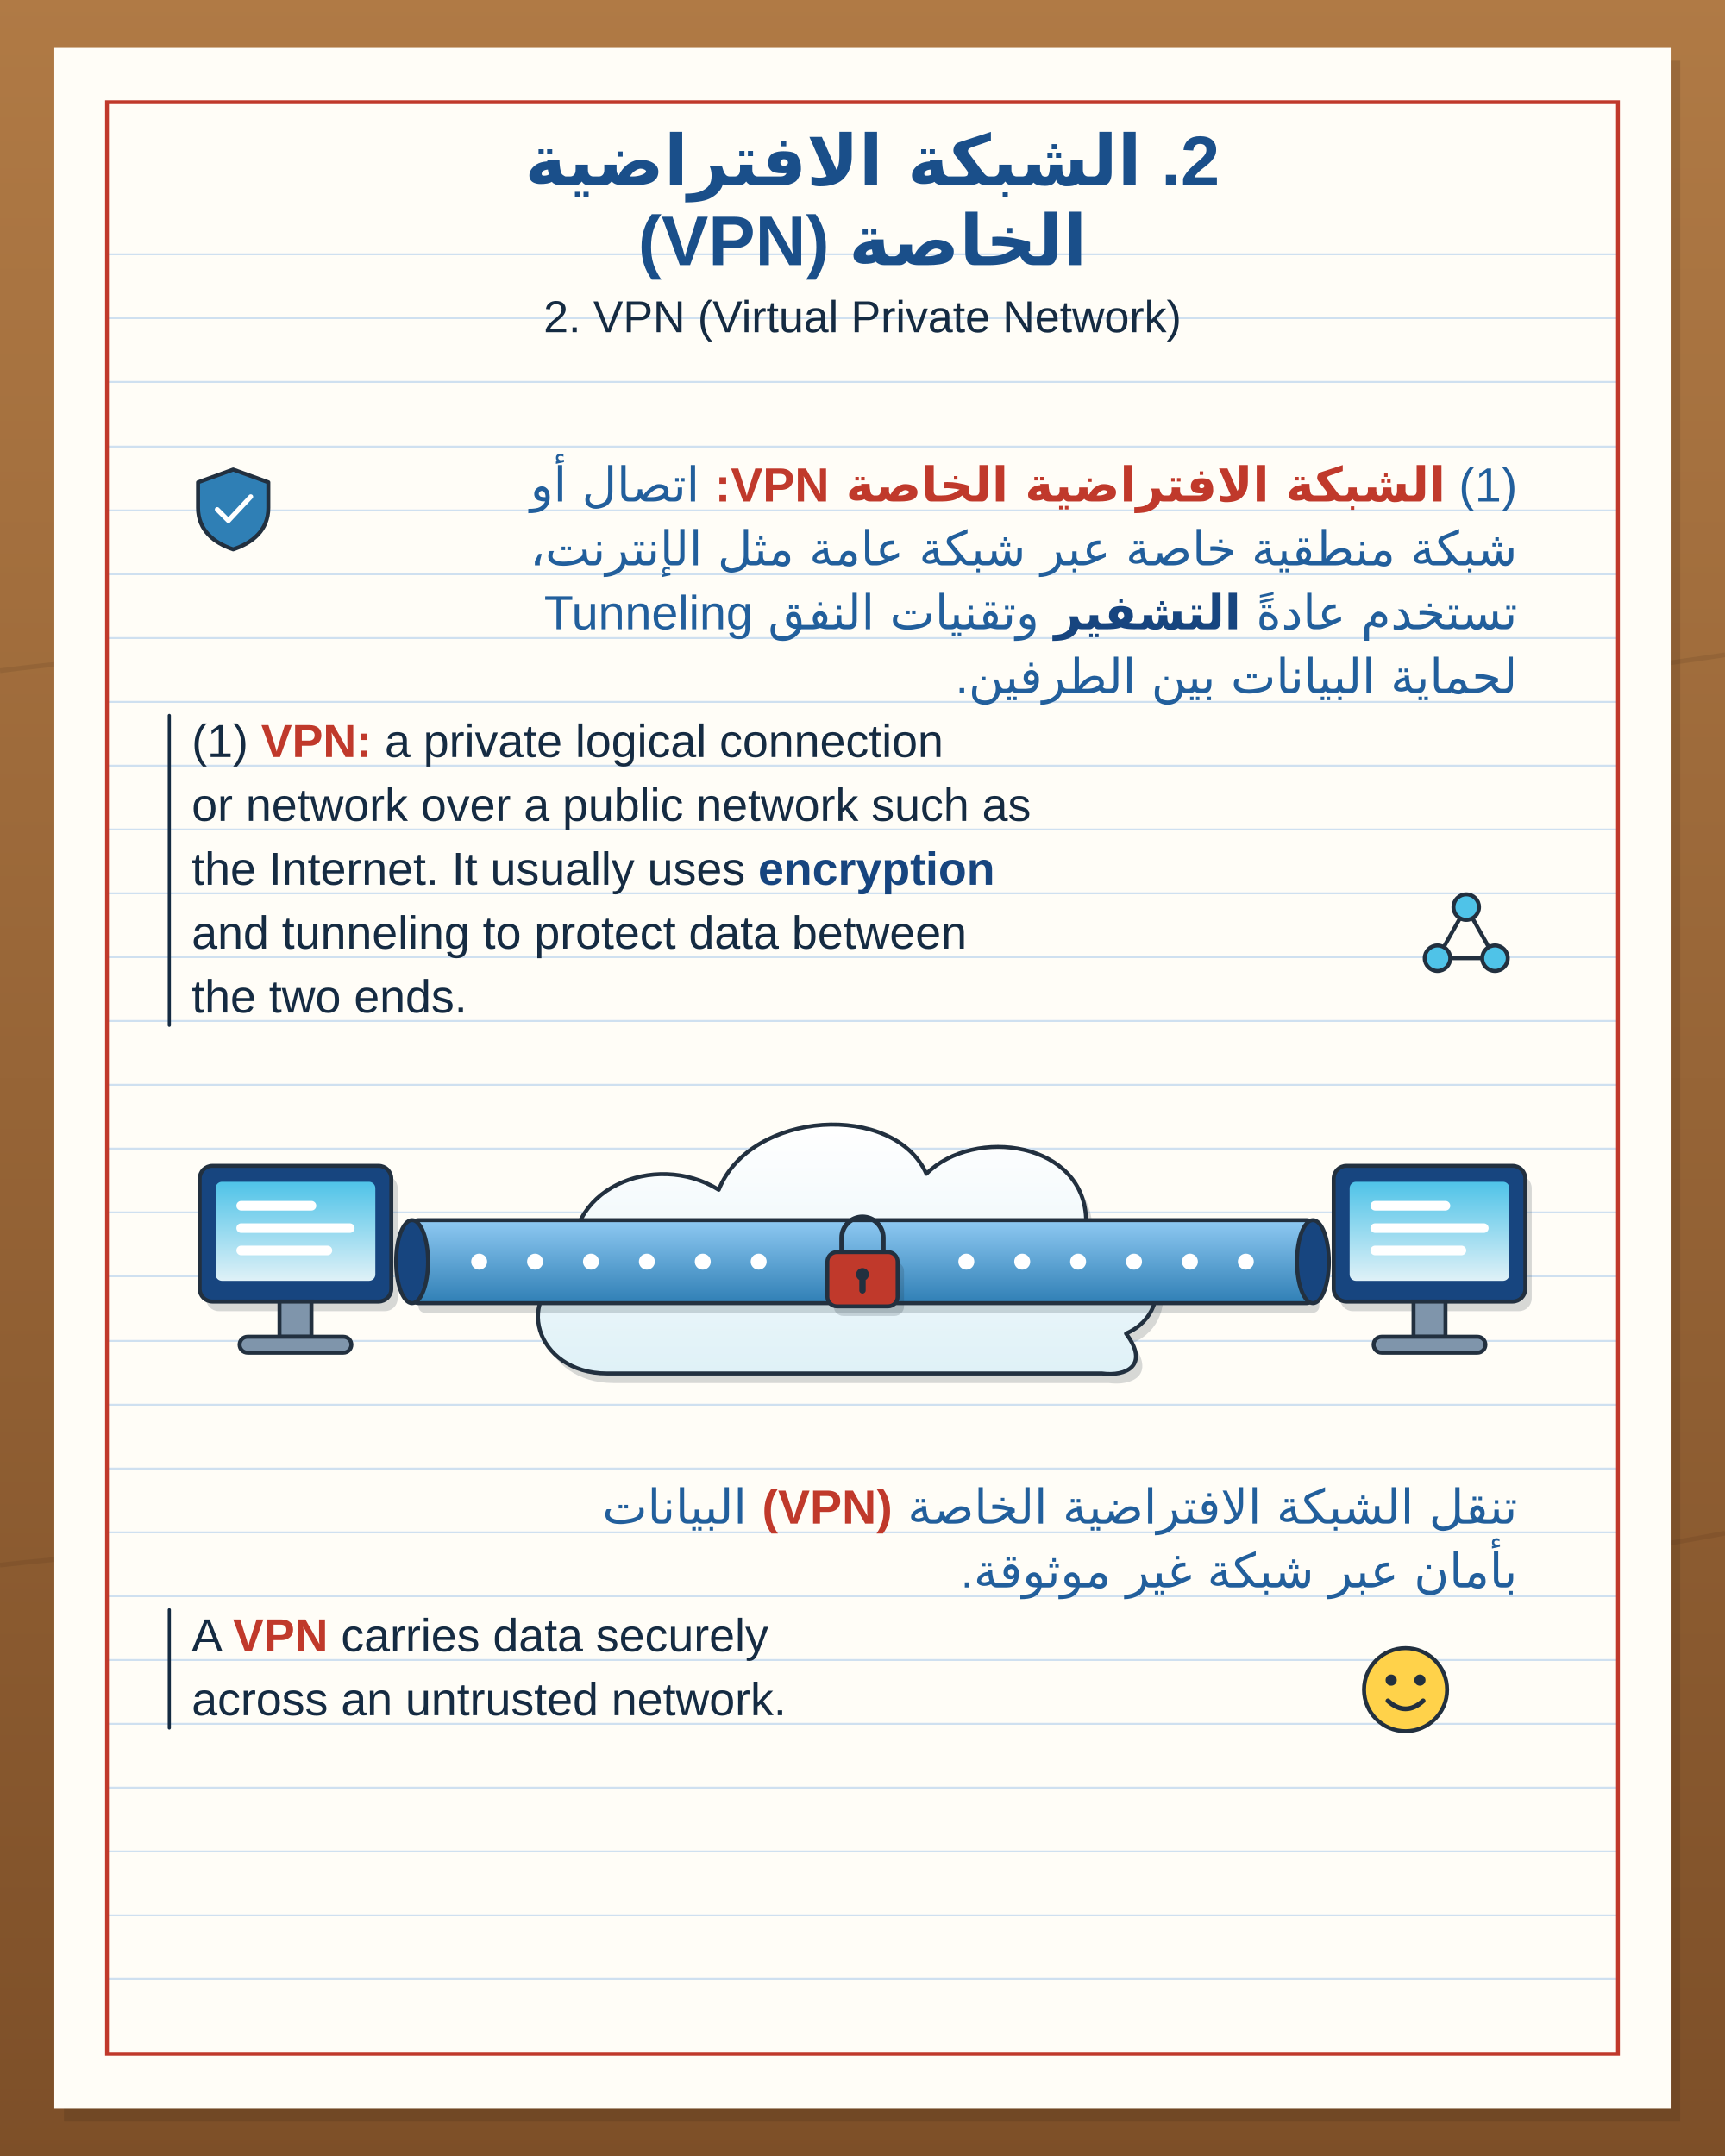
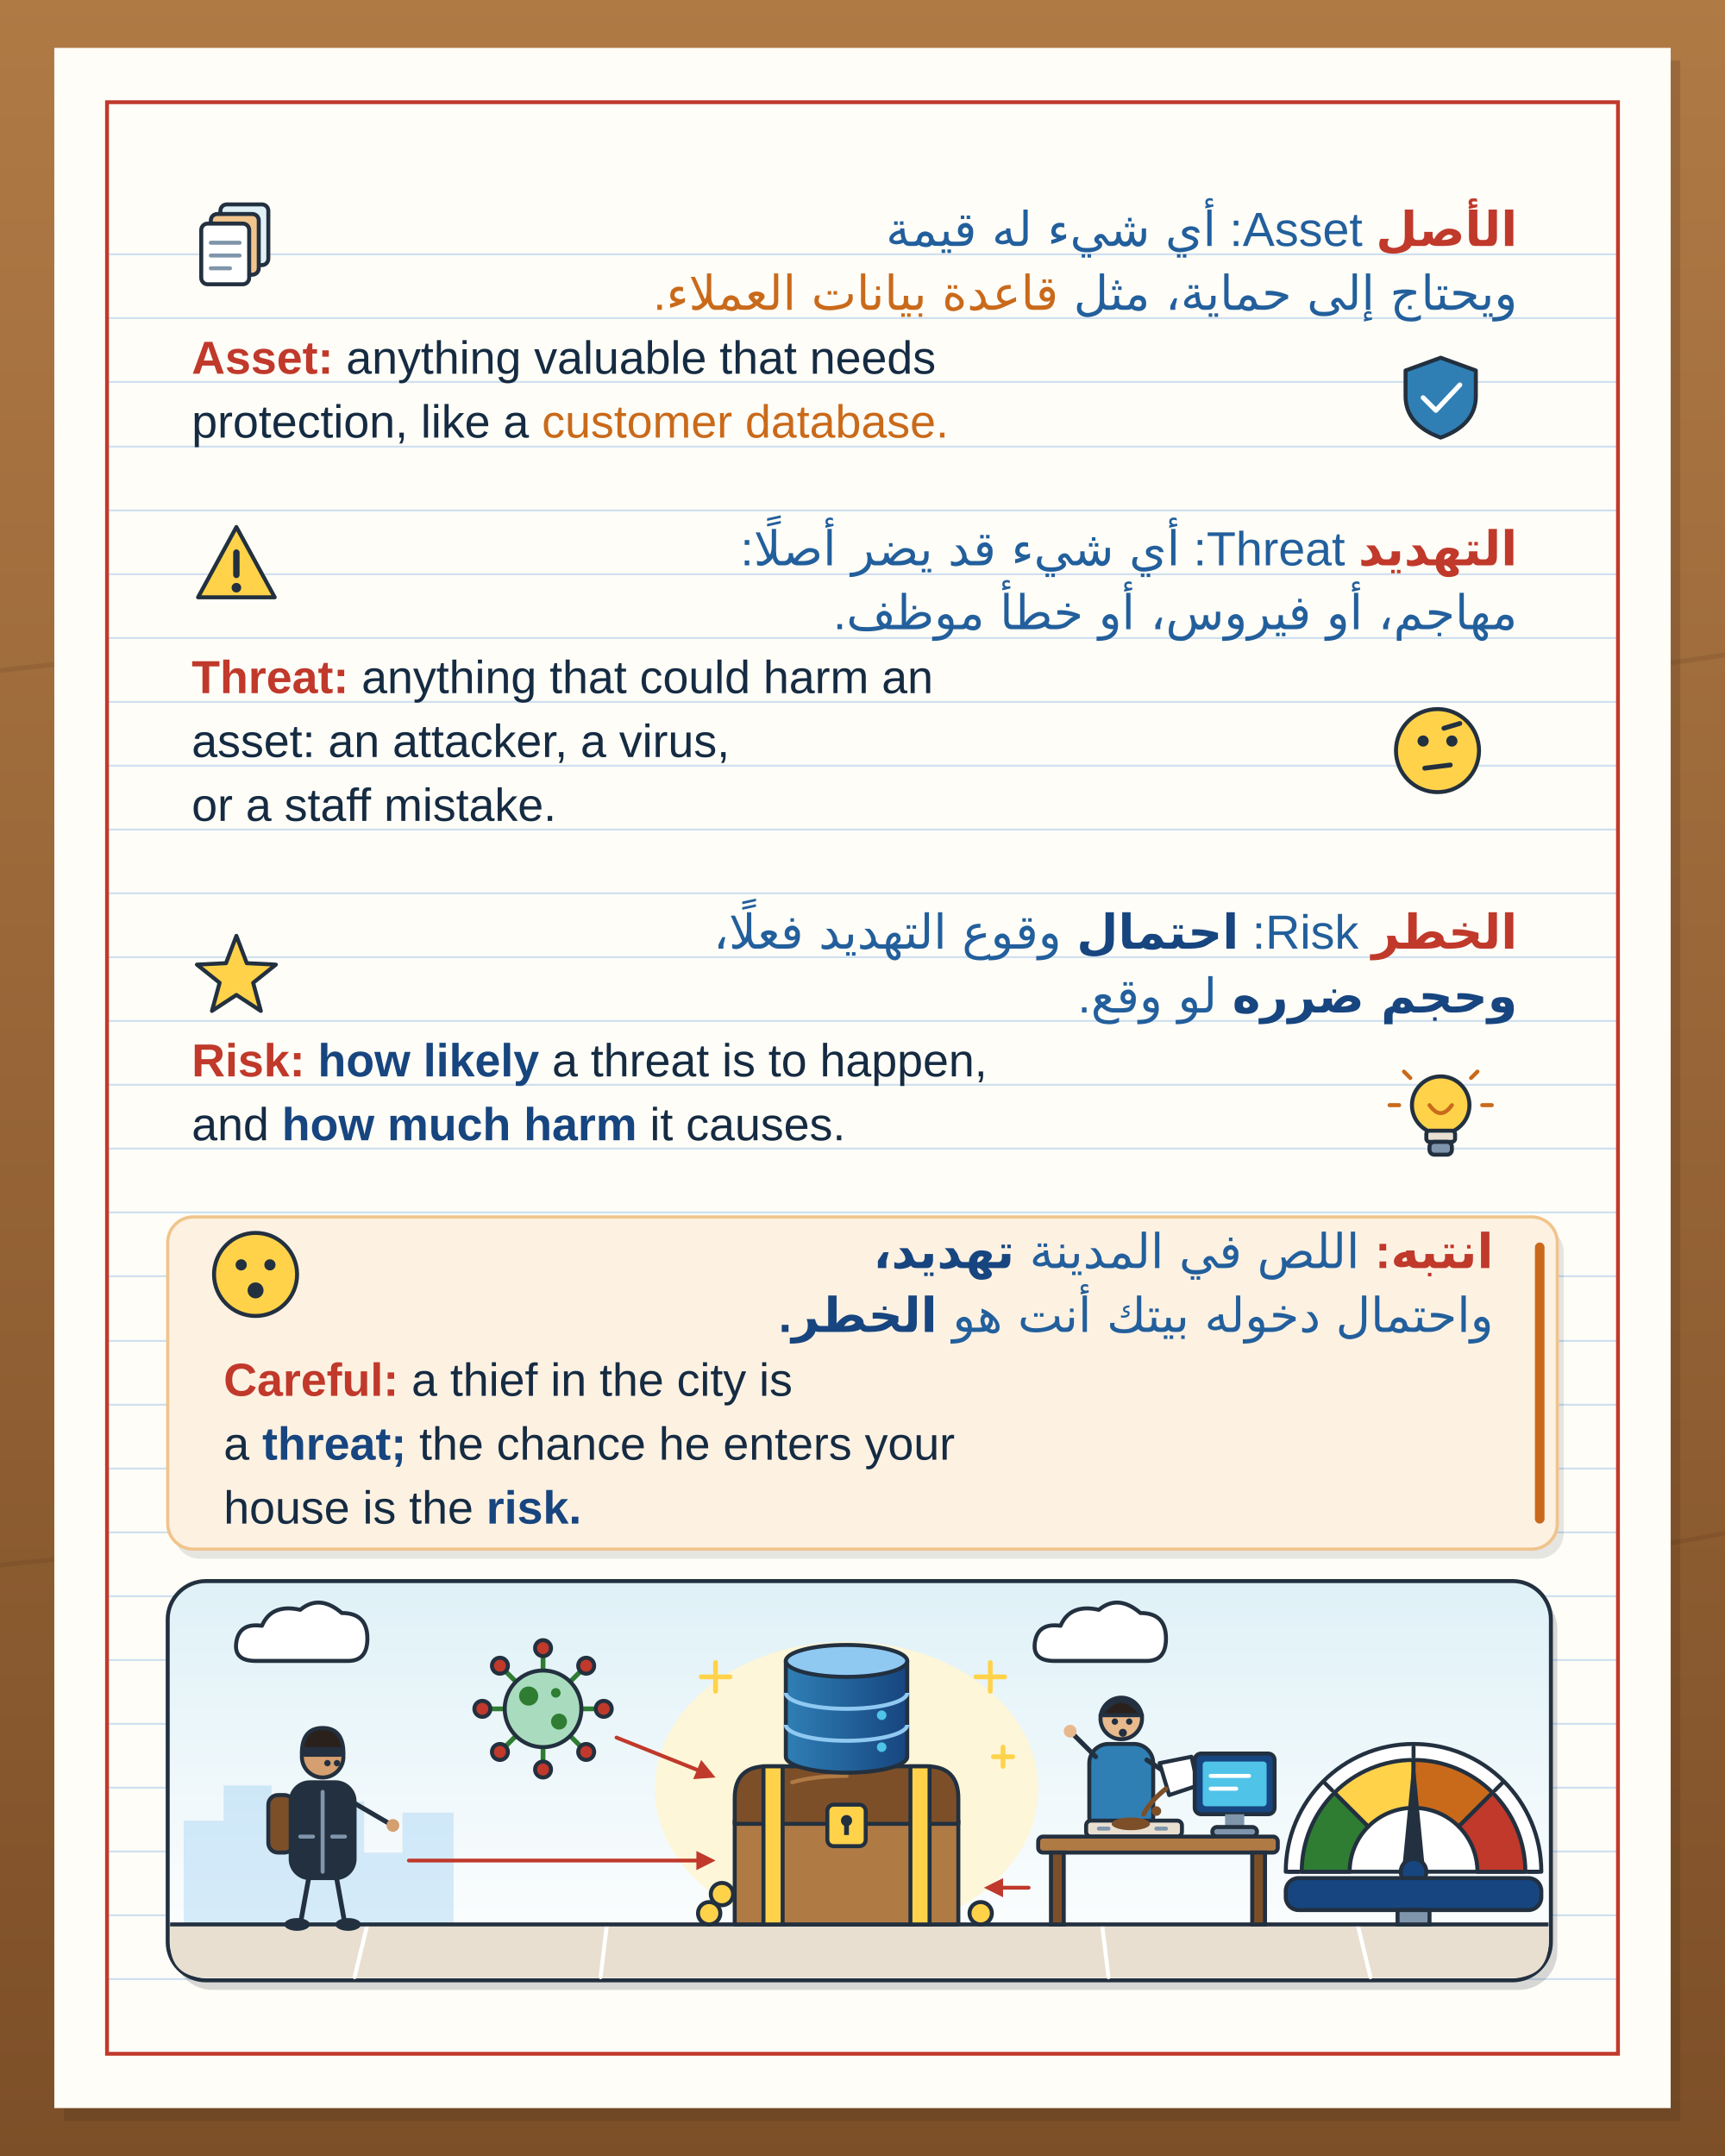
<svg xmlns="http://www.w3.org/2000/svg" width="1080" height="1350" viewBox="0 0 1080 1350" preserveAspectRatio="xMidYMid meet" style="width:100%;height:auto;max-width:1080px;display:block;margin:0 auto;">
  <defs>
    <linearGradient id="pmDesk" x1="0" y1="0" x2="0" y2="1">
      <stop offset="0" stop-color="#b07a45" />
      <stop offset="1" stop-color="#7d4f28" />
    </linearGradient>
    <pattern id="pmRules" x="0" y="120" width="1080" height="40" patternUnits="userSpaceOnUse">
      <line x1="0" y1="39.5" x2="1080" y2="39.5" stroke="#cfe0f0" stroke-width="1.4" />
    </pattern>
+     <linearGradient id="ilSky" x1="0" y1="0" x2="0" y2="1">
+       <stop offset="0" stop-color="#dff1f7" />
+       <stop offset="1" stop-color="#ffffff" />
+     </linearGradient>
+     <linearGradient id="ilDb" x1="0" y1="0" x2="1" y2="0">
+       <stop offset="0" stop-color="#2f7fb5" />
+       <stop offset="1" stop-color="#17457f" />
+     </linearGradient>
  </defs>
  <rect x="0" y="0" width="1080" height="1350" fill="url(#pmDesk)" />
  <path d="M0 420 C 300 380, 700 470, 1080 410" fill="none" stroke="#3a2411" stroke-width="3" opacity=".12" />
  <path d="M0 980 C 350 940, 720 1030, 1080 960" fill="none" stroke="#3a2411" stroke-width="3" opacity=".12" />
  <rect x="40" y="38" width="1012" height="1290" fill="#3a2411" opacity=".18" />
  <rect x="34" y="30" width="1012" height="1290" fill="#fffdf7" />
  <rect x="67" y="120" width="946" height="1152" fill="url(#pmRules)" />
  <rect x="67" y="64" width="946" height="1222" fill="none" stroke="#c0392b" stroke-width="2.4" />
-   <defs>
-     <linearGradient id="ilCloud" x1="0" y1="0" x2="0" y2="1">
-       <stop offset="0" stop-color="#ffffff" />
-       <stop offset="1" stop-color="#dff1f7" />
-     </linearGradient>
-     <linearGradient id="ilTube" x1="0" y1="0" x2="0" y2="1">
-       <stop offset="0" stop-color="#8fc9f2" />
-       <stop offset="1" stop-color="#2f7fb5" />
-     </linearGradient>
-     <linearGradient id="ilScreen" x1="0" y1="0" x2="0" y2="1">
-       <stop offset="0" stop-color="#4fc3e8" />
-       <stop offset="1" stop-color="#dff1f7" />
-     </linearGradient>
-   </defs>
-   <line x1="106" y1="448" x2="106" y2="642" stroke="#152b42" stroke-width="2" stroke-linecap="round" />
-   <line x1="106" y1="1008" x2="106" y2="1082" stroke="#152b42" stroke-width="2" stroke-linecap="round" />
-   <g transform="translate(118 290)">
-     <path d="M 28 4 L 50 12 L 50 28 C 50 42 40 50 28 54 C 16 50 6 42 6 28 L 6 12 Z" fill="#2f7fb5" stroke="#22303f" stroke-width="2.5" stroke-linecap="round" stroke-linejoin="round" />
-     <path d="M 18 29 L 25 36 L 39 21" fill="none" stroke="#ffffff" stroke-width="3" stroke-linecap="round" stroke-linejoin="round" />
-   </g>
-   <g transform="translate(890 556)">
-     <line x1="10" y1="44" x2="28" y2="12" stroke="#22303f" stroke-width="2.5" stroke-linecap="round" />
-     <line x1="28" y1="12" x2="46" y2="44" stroke="#22303f" stroke-width="2.5" stroke-linecap="round" />
-     <line x1="10" y1="44" x2="46" y2="44" stroke="#22303f" stroke-width="2.5" stroke-linecap="round" />
-     <circle cx="28" cy="12" r="8" fill="#4fc3e8" stroke="#22303f" stroke-width="2.5" />
-     <circle cx="10" cy="44" r="8" fill="#4fc3e8" stroke="#22303f" stroke-width="2.5" />
-     <circle cx="46" cy="44" r="8" fill="#4fc3e8" stroke="#22303f" stroke-width="2.5" />
-   </g>
-   <g>
-     <path d="M 384 866 C 339 866 324 816 364 801 C 354 751 414 726 454 751 C 474 701 564 696 584 741 C 614 711 684 721 684 771 C 729 771 744 826 709 841 C 724 861 709 868 694 866 Z" fill="#22303f" opacity=".18" />
-     <path d="M 380 860 C 335 860 320 810 360 795 C 350 745 410 720 450 745 C 470 695 560 690 580 735 C 610 705 680 715 680 765 C 725 765 740 820 705 835 C 720 855 705 862 690 860 Z" fill="url(#ilCloud)" stroke="#22303f" stroke-width="2.5" stroke-linecap="round" stroke-linejoin="round" />
-     <rect x="262" y="770" width="564" height="52" rx="4" fill="#22303f" opacity=".18" />
-     <rect x="258" y="764" width="564" height="52" rx="4" fill="url(#ilTube)" stroke="#22303f" stroke-width="2.5" />
-     <ellipse cx="258" cy="790" rx="10" ry="26" fill="#17457f" stroke="#22303f" stroke-width="2.5" />
-     <ellipse cx="822" cy="790" rx="10" ry="26" fill="#17457f" stroke="#22303f" stroke-width="2.5" />
-     <circle cx="300" cy="790" r="5" fill="#ffffff" />
-     <circle cx="335" cy="790" r="5" fill="#ffffff" />
-     <circle cx="370" cy="790" r="5" fill="#ffffff" />
-     <circle cx="405" cy="790" r="5" fill="#ffffff" />
-     <circle cx="440" cy="790" r="5" fill="#ffffff" />
-     <circle cx="475" cy="790" r="5" fill="#ffffff" />
-     <circle cx="605" cy="790" r="5" fill="#ffffff" />
-     <circle cx="640" cy="790" r="5" fill="#ffffff" />
-     <circle cx="675" cy="790" r="5" fill="#ffffff" />
-     <circle cx="710" cy="790" r="5" fill="#ffffff" />
-     <circle cx="745" cy="790" r="5" fill="#ffffff" />
-     <circle cx="780" cy="790" r="5" fill="#ffffff" />
-     <rect x="129" y="736" width="120" height="85" rx="8" fill="#22303f" opacity=".18" />
-     <rect x="125" y="730" width="120" height="85" rx="8" fill="#17457f" stroke="#22303f" stroke-width="2.5" />
-     <rect x="135" y="740" width="100" height="62" rx="4" fill="url(#ilScreen)" />
-     <rect x="148" y="752" width="50" height="6" rx="3" fill="#ffffff" />
-     <rect x="148" y="766" width="74" height="6" rx="3" fill="#ffffff" />
-     <rect x="148" y="780" width="60" height="6" rx="3" fill="#ffffff" />
-     <rect x="175" y="815" width="20" height="22" fill="#7f95ab" stroke="#22303f" stroke-width="2.5" />
-     <rect x="150" y="837" width="70" height="10" rx="5" fill="#7f95ab" stroke="#22303f" stroke-width="2.5" />
-     <rect x="839" y="736" width="120" height="85" rx="8" fill="#22303f" opacity=".18" />
-     <rect x="835" y="730" width="120" height="85" rx="8" fill="#17457f" stroke="#22303f" stroke-width="2.5" />
-     <rect x="845" y="740" width="100" height="62" rx="4" fill="url(#ilScreen)" />
-     <rect x="858" y="752" width="50" height="6" rx="3" fill="#ffffff" />
-     <rect x="858" y="766" width="74" height="6" rx="3" fill="#ffffff" />
-     <rect x="858" y="780" width="60" height="6" rx="3" fill="#ffffff" />
-     <rect x="885" y="815" width="20" height="22" fill="#7f95ab" stroke="#22303f" stroke-width="2.5" />
-     <rect x="860" y="837" width="70" height="10" rx="5" fill="#7f95ab" stroke="#22303f" stroke-width="2.5" />
-     <rect x="522" y="790" width="44" height="34" rx="6" fill="#22303f" opacity=".18" />
-     <path d="M 527 784 L 527 775 A 13 13 0 0 1 553 775 L 553 784" fill="none" stroke="#22303f" stroke-width="3" stroke-linecap="round" />
-     <rect x="518" y="784" width="44" height="34" rx="6" fill="#c0392b" stroke="#22303f" stroke-width="2.5" />
-     <circle cx="540" cy="798" r="4" fill="#22303f" />
-     <rect x="538" y="800" width="4" height="10" rx="2" fill="#22303f" />
-   </g>
-   <g transform="translate(880 1058)">
-     <circle cx="0" cy="0" r="26" fill="#ffd24a" stroke="#22303f" stroke-width="2.5" />
-     <circle cx="-9" cy="-6" r="3.5" fill="#22303f" />
-     <circle cx="9" cy="-6" r="3.5" fill="#22303f" />
-     <path d="M -11 7 Q 0 17 11 7" fill="none" stroke="#22303f" stroke-width="3" stroke-linecap="round" />
-   </g>
-   <text x="540" y="116" direction="rtl" unicode-bidi="plaintext" text-anchor="middle" font-family="Tahoma, Arial, Segoe UI, sans-serif" font-size="44" font-weight="bold" fill="#1a4f8a">
-     <tspan x="540" dy="0">2. الشبكة الافتراضية</tspan>
-     <tspan x="540" dy="50">الخاصة (VPN)</tspan>
-   </text>
-   <text x="540" y="208" direction="ltr" unicode-bidi="plaintext" text-anchor="middle" font-family="Segoe Print, Comic Sans MS, Arial, sans-serif" font-size="28" fill="#152b42">2. VPN (Virtual Private Network)</text>
-   <text x="950" y="314" direction="rtl" unicode-bidi="plaintext" text-anchor="start" font-family="Tahoma, Arial, Segoe UI, sans-serif" font-size="30" fill="#225f9c">
-     <tspan x="950" dy="0">(1) <tspan font-weight="bold" fill="#c0392b">الشبكة الافتراضية الخاصة VPN:</tspan> اتصال أو</tspan>
-     <tspan x="950" dy="40">شبكة منطقية خاصة عبر شبكة عامة مثل الإنترنت،</tspan>
-     <tspan x="950" dy="40">تستخدم عادةً <tspan font-weight="bold" fill="#17457f">التشفير</tspan> وتقنيات النفق Tunneling</tspan>
-     <tspan x="950" dy="40">لحماية البيانات بين الطرفين.</tspan>
-   </text>
-   <text x="120" y="474" direction="ltr" unicode-bidi="plaintext" text-anchor="start" font-family="Segoe Print, Comic Sans MS, Arial, sans-serif" font-size="29" fill="#152b42">
-     <tspan x="120" dy="0">(1) <tspan font-weight="bold" fill="#c0392b">VPN:</tspan> a private logical connection</tspan>
-     <tspan x="120" dy="40">or network over a public network such as</tspan>
-     <tspan x="120" dy="40">the Internet. It usually uses <tspan font-weight="bold" fill="#17457f">encryption</tspan>
-     </tspan>
-     <tspan x="120" dy="40">and tunneling to protect data between</tspan>
-     <tspan x="120" dy="40">the two ends.</tspan>
-   </text>
-   <text x="950" y="954" direction="rtl" unicode-bidi="plaintext" text-anchor="start" font-family="Tahoma, Arial, Segoe UI, sans-serif" font-size="30" fill="#225f9c">
-     <tspan x="950" dy="0">تنقل الشبكة الافتراضية الخاصة <tspan font-weight="bold" fill="#c0392b">(VPN)</tspan> البيانات</tspan>
-     <tspan x="950" dy="40">بأمان عبر شبكة غير موثوقة.</tspan>
-   </text>
-   <text x="120" y="1034" direction="ltr" unicode-bidi="plaintext" text-anchor="start" font-family="Segoe Print, Comic Sans MS, Arial, sans-serif" font-size="29" fill="#152b42">
-     <tspan x="120" dy="0">A <tspan font-weight="bold" fill="#c0392b">VPN</tspan> carries data securely</tspan>
-     <tspan x="120" dy="40">across an untrusted network.</tspan>
+   <g>
+     <rect x="109" y="768" width="870" height="208" rx="16" fill="#22303f" opacity=".12" />
+     <rect x="105" y="762" width="870" height="208" rx="16" fill="#fdf1e2" stroke="#f0c48c" stroke-width="2" />
+     <rect x="961" y="778" width="6" height="176" rx="3" fill="#c96a1b" />
+   </g>
+   <g>
+     <rect x="138" y="128" width="30" height="38" rx="4" fill="#dff1f7" stroke="#22303f" stroke-width="2.5" />
+     <rect x="132" y="134" width="30" height="38" rx="4" fill="#f0c48c" stroke="#22303f" stroke-width="2.5" />
+     <rect x="126" y="140" width="30" height="38" rx="4" fill="#ffffff" stroke="#22303f" stroke-width="2.5" />
+     <path d="M132 152 H150 M132 160 H150 M132 168 H144" fill="none" stroke="#7f95ab" stroke-width="2.5" stroke-linecap="round" />
+   </g>
+   <g>
+     <path d="M902 224 L924 232 V248 Q924 266 902 274 Q880 266 880 248 V232 Z" fill="#2f7fb5" stroke="#22303f" stroke-width="2.5" stroke-linejoin="round" />
+     <path d="M891 249 L899 257 L914 241" fill="none" stroke="#ffffff" stroke-width="3" stroke-linecap="round" stroke-linejoin="round" />
+   </g>
+   <g>
+     <polygon points="148,330 172,374 124,374" fill="#ffd24a" stroke="#22303f" stroke-width="2.5" stroke-linejoin="round" />
+     <rect x="146" y="344" width="4" height="18" rx="2" fill="#22303f" />
+     <circle cx="148" cy="368" r="3" fill="#22303f" />
+   </g>
+   <g>
+     <circle cx="900" cy="470" r="26" fill="#ffd24a" stroke="#22303f" stroke-width="2.5" />
+     <circle cx="891" cy="464" r="3.5" fill="#22303f" />
+     <circle cx="909" cy="464" r="3.5" fill="#22303f" />
+     <path d="M892 481 L908 479 M904 456 L914 453" fill="none" stroke="#22303f" stroke-width="3" stroke-linecap="round" />
+   </g>
+   <g>
+     <polygon points="148,586 154.5,603.1 172.7,604 158.5,615.4 163.3,633 148,623 132.7,633 137.5,615.4 123.3,604 141.5,603.1" fill="#ffd24a" stroke="#22303f" stroke-width="2.5" stroke-linejoin="round" />
+   </g>
+   <g>
+     <path d="M870 692 H876 M928 692 H934 M879 671 L883 675 M925 671 L921 675" fill="none" stroke="#c96a1b" stroke-width="2.5" stroke-linecap="round" />
+     <circle cx="902" cy="692" r="18" fill="#ffd24a" stroke="#22303f" stroke-width="2.5" />
+     <path d="M895 692 Q902 702 909 692" fill="none" stroke="#c96a1b" stroke-width="2.5" stroke-linecap="round" />
+     <rect x="893" y="708" width="18" height="7" rx="2" fill="#e8dfd1" stroke="#22303f" stroke-width="2.5" />
+     <rect x="895" y="715" width="14" height="8" rx="3" fill="#7f95ab" stroke="#22303f" stroke-width="2.5" />
+   </g>
+   <g>
+     <circle cx="160" cy="798" r="26" fill="#ffd24a" stroke="#22303f" stroke-width="2.5" />
+     <circle cx="151" cy="792" r="3.5" fill="#22303f" />
+     <circle cx="169" cy="792" r="3.5" fill="#22303f" />
+     <circle cx="160" cy="808" r="5" fill="#22303f" />
+   </g>
+   <g>
+     <rect x="109" y="996" width="866" height="250" rx="24" fill="#22303f" opacity=".18" />
+     <rect x="105" y="990" width="866" height="250" rx="24" fill="url(#ilSky)" stroke="#22303f" stroke-width="2.5" />
+     <path d="M160 1040 Q146 1040 148 1028 Q150 1016 164 1018 Q170 1004 188 1008 Q200 998 214 1010 Q230 1010 230 1026 Q230 1040 218 1040 Z" fill="#ffffff" stroke="#22303f" stroke-width="2.5" stroke-linejoin="round" />
+     <path d="M660 1040 Q646 1040 648 1028 Q650 1016 664 1018 Q670 1004 688 1008 Q700 998 714 1010 Q730 1010 730 1026 Q730 1040 718 1040 Z" fill="#ffffff" stroke="#22303f" stroke-width="2.5" stroke-linejoin="round" />
+     <path d="M115 1205 V1140 H140 V1118 H170 V1150 H190 V1128 H228 V1160 H252 V1135 H284 V1205 Z" fill="#8fc9f2" opacity=".35" />
+     <ellipse cx="530" cy="1120" rx="120" ry="92" fill="#fdf6d8" />
+     <path d="M106.5 1205 H969.5 V1216 Q969.5 1238.5 946 1238.5 H130 Q106.5 1238.5 106.5 1216 Z" fill="#e8dfd1" />
+     <path d="M230 1205 L222 1238 M380 1205 L376 1238 M690 1205 L694 1238 M850 1205 L858 1238" fill="none" stroke="#ffffff" stroke-width="2.5" stroke-linecap="round" />
+     <path d="M106.5 1205 H969.5" fill="none" stroke="#22303f" stroke-width="2.5" />
+     <path d="M448 1041 V1059 M439 1050 H457 M620 1041 V1059 M611 1050 H629 M628 1094 V1106 M622 1100 H634" fill="none" stroke="#ffd24a" stroke-width="3" stroke-linecap="round" />
+     <rect x="460" y="1140" width="140" height="65" fill="#b07a45" stroke="#22303f" stroke-width="2.5" stroke-linejoin="round" />
+     <path d="M460 1142 V1126 Q460 1106 480 1106 H580 Q600 1106 600 1126 V1142 Z" fill="#7d4f28" stroke="#22303f" stroke-width="2.5" stroke-linejoin="round" />
+     <path d="M496 1116 Q510 1112 530 1112" fill="none" stroke="#b07a45" stroke-width="2.5" stroke-linecap="round" />
+     <rect x="478" y="1106" width="12" height="99" fill="#ffd24a" stroke="#22303f" stroke-width="2.5" />
+     <rect x="570" y="1106" width="12" height="99" fill="#ffd24a" stroke="#22303f" stroke-width="2.5" />
+     <rect x="518" y="1130" width="24" height="26" rx="4" fill="#ffd24a" stroke="#22303f" stroke-width="2.5" />
+     <circle cx="530" cy="1140" r="3.5" fill="#22303f" />
+     <rect x="528.5" y="1141" width="3" height="8" fill="#22303f" />
+     <circle cx="444" cy="1198" r="7" fill="#ffd24a" stroke="#22303f" stroke-width="2.5" />
+     <circle cx="452" cy="1186" r="7" fill="#ffd24a" stroke="#22303f" stroke-width="2.5" />
+     <circle cx="614" cy="1198" r="7" fill="#ffd24a" stroke="#22303f" stroke-width="2.5" />
+     <path d="M492 1040 V1100 A38 10 0 0 0 568 1100 V1040 Z" fill="url(#ilDb)" stroke="#22303f" stroke-width="2.5" stroke-linejoin="round" />
+     <path d="M492 1060 A38 10 0 0 0 568 1060 M492 1080 A38 10 0 0 0 568 1080" fill="none" stroke="#8fc9f2" stroke-width="2.5" />
+     <ellipse cx="530" cy="1040" rx="38" ry="10" fill="#8fc9f2" stroke="#22303f" stroke-width="2.5" />
+     <circle cx="552" cy="1074" r="3" fill="#4fc3e8" />
+     <circle cx="552" cy="1094" r="3" fill="#4fc3e8" />
+     <rect x="168" y="1124" width="16" height="36" rx="6" fill="#7d4f28" stroke="#22303f" stroke-width="2.5" />
+     <path d="M194 1172 L188 1205 M210 1172 L216 1205" fill="none" stroke="#22303f" stroke-width="3" stroke-linecap="round" />
+     <ellipse cx="186" cy="1205" rx="8" ry="4" fill="#22303f" />
+     <ellipse cx="218" cy="1205" rx="8" ry="4" fill="#22303f" />
+     <rect x="182" y="1116" width="40" height="60" rx="12" fill="#22303f" stroke="#22303f" stroke-width="2.5" />
+     <path d="M202 1122 V1172 M188 1150 H196 M208 1150 H216" fill="none" stroke="#7f95ab" stroke-width="2.5" stroke-linecap="round" />
+     <path d="M220 1128 L244 1142" fill="none" stroke="#22303f" stroke-width="3" stroke-linecap="round" />
+     <circle cx="246" cy="1143" r="4" fill="#d59f6f" />
+     <circle cx="202" cy="1100" r="13" fill="#d59f6f" stroke="#22303f" stroke-width="2.5" />
+     <path d="M189 1098 Q189 1082 202 1082 Q215 1082 215 1098 Z" fill="#2b211c" stroke="#22303f" stroke-width="2.5" stroke-linejoin="round" />
+     <rect x="188" y="1094" width="28" height="6" rx="3" fill="#22303f" />
+     <circle cx="205" cy="1104" r="2" fill="#22303f" />
+     <circle cx="211" cy="1104" r="2" fill="#22303f" />
+     <path d="M364 1070 L374 1070 M357 1087 L364 1094 M340 1094 L340 1104 M323 1087 L316 1094 M316 1070 L306 1070 M323 1053 L316 1046 M340 1046 L340 1036 M357 1053 L364 1046" fill="none" stroke="#2e7d32" stroke-width="3" stroke-linecap="round" />
+     <circle cx="378" cy="1070" r="5" fill="#c0392b" stroke="#22303f" stroke-width="2.5" />
+     <circle cx="367" cy="1097" r="5" fill="#c0392b" stroke="#22303f" stroke-width="2.5" />
+     <circle cx="340" cy="1108" r="5" fill="#c0392b" stroke="#22303f" stroke-width="2.5" />
+     <circle cx="313" cy="1097" r="5" fill="#c0392b" stroke="#22303f" stroke-width="2.5" />
+     <circle cx="302" cy="1070" r="5" fill="#c0392b" stroke="#22303f" stroke-width="2.5" />
+     <circle cx="313" cy="1043" r="5" fill="#c0392b" stroke="#22303f" stroke-width="2.5" />
+     <circle cx="340" cy="1032" r="5" fill="#c0392b" stroke="#22303f" stroke-width="2.5" />
+     <circle cx="367" cy="1043" r="5" fill="#c0392b" stroke="#22303f" stroke-width="2.5" />
+     <circle cx="340" cy="1070" r="24" fill="#a9dcbe" stroke="#22303f" stroke-width="2.5" />
+     <circle cx="331" cy="1062" r="6" fill="#2e7d32" />
+     <circle cx="350" cy="1078" r="5" fill="#2e7d32" />
+     <circle cx="348" cy="1060" r="3" fill="#2e7d32" />
+     <rect x="682" y="1092" width="40" height="58" rx="12" fill="#2f7fb5" stroke="#22303f" stroke-width="2.5" />
+     <path d="M686 1100 L672 1086 M718 1102 L730 1110" fill="none" stroke="#22303f" stroke-width="3" stroke-linecap="round" />
+     <circle cx="670" cy="1084" r="4" fill="#e8b98d" />
+     <circle cx="702" cy="1076" r="13" fill="#e8b98d" stroke="#22303f" stroke-width="2.5" />
+     <path d="M689 1074 Q702 1056 715 1074 Z" fill="#2b211c" stroke="#22303f" stroke-width="2.5" stroke-linejoin="round" />
+     <circle cx="698" cy="1078" r="2" fill="#22303f" />
+     <circle cx="707" cy="1078" r="2" fill="#22303f" />
+     <circle cx="703" cy="1085" r="2.5" fill="#22303f" />
+     <polygon points="726,1104 746,1100 750,1118 732,1124" fill="#ffffff" stroke="#22303f" stroke-width="2.5" stroke-linejoin="round" />
+     <path d="M730 1120 Q720 1128 716 1136" fill="none" stroke="#7d4f28" stroke-width="3" stroke-linecap="round" />
+     <circle cx="724" cy="1134" r="3" fill="#7d4f28" />
+     <rect x="748" y="1098" width="50" height="38" rx="4" fill="#17457f" stroke="#22303f" stroke-width="2.5" />
+     <rect x="753" y="1103" width="40" height="28" rx="2" fill="#4fc3e8" />
+     <path d="M758 1112 H782 M758 1120 H774" fill="none" stroke="#ffffff" stroke-width="2.5" stroke-linecap="round" />
+     <rect x="767" y="1136" width="12" height="8" fill="#7f95ab" />
+     <rect x="759" y="1144" width="28" height="6" rx="3" fill="#7f95ab" stroke="#22303f" stroke-width="2.5" />
+     <rect x="680" y="1140" width="60" height="10" rx="3" fill="#e8dfd1" stroke="#22303f" stroke-width="2.5" />
+     <path d="M688 1145 H694 M724 1145 H730" fill="none" stroke="#7f95ab" stroke-width="2.5" stroke-linecap="round" />
+     <ellipse cx="708" cy="1142" rx="12" ry="4" fill="#7d4f28" />
+     <rect x="650" y="1150" width="150" height="10" rx="3" fill="#b07a45" stroke="#22303f" stroke-width="2.5" />
+     <rect x="658" y="1160" width="8" height="45" fill="#7d4f28" stroke="#22303f" stroke-width="2.5" />
+     <rect x="784" y="1160" width="8" height="45" fill="#7d4f28" stroke="#22303f" stroke-width="2.5" />
+     <path d="M805 1172 A80 80 0 0 1 965 1172 Z" fill="#ffffff" stroke="#22303f" stroke-width="2.5" stroke-linejoin="round" />
+     <path d="M815 1172 A70 70 0 0 1 835.5 1122.5 L856.7 1143.7 A40 40 0 0 0 845 1172 Z" fill="#2e7d32" stroke="#22303f" stroke-width="2.5" stroke-linejoin="round" />
+     <path d="M835.5 1122.5 A70 70 0 0 1 885 1102 L885 1132 A40 40 0 0 0 856.7 1143.7 Z" fill="#ffd24a" stroke="#22303f" stroke-width="2.5" stroke-linejoin="round" />
+     <path d="M885 1102 A70 70 0 0 1 934.5 1122.5 L913.3 1143.7 A40 40 0 0 0 885 1132 Z" fill="#c96a1b" stroke="#22303f" stroke-width="2.5" stroke-linejoin="round" />
+     <path d="M934.5 1122.5 A70 70 0 0 1 955 1172 L925 1172 A40 40 0 0 0 913.3 1143.7 Z" fill="#c0392b" stroke="#22303f" stroke-width="2.5" stroke-linejoin="round" />
+     <path d="M807 1172 H813 M829 1116 L834 1121 M885 1094 V1100 M941 1116 L936 1121 M963 1172 H957" fill="none" stroke="#22303f" stroke-width="2.5" stroke-linecap="round" />
+     <polygon points="879,1172 885,1110 891,1172" fill="#22303f" stroke="#22303f" stroke-width="2.5" stroke-linejoin="round" />
+     <circle cx="885" cy="1172" r="8" fill="#17457f" stroke="#22303f" stroke-width="2.5" />
+     <rect x="805" y="1176" width="160" height="20" rx="8" fill="#17457f" stroke="#22303f" stroke-width="2.5" />
+     <rect x="875" y="1196" width="20" height="9" fill="#7f95ab" stroke="#22303f" stroke-width="2.5" />
+     <path d="M256 1165 H436 M386 1088 L436 1108 M644 1182 H628" fill="none" stroke="#c0392b" stroke-width="2.4" stroke-linecap="round" />
+     <polygon points="436,1159 448,1165 436,1171" fill="#c0392b" />
+     <polygon points="448,1113 434,1114 439,1102" fill="#c0392b" />
+     <polygon points="628,1176 616,1182 628,1188" fill="#c0392b" />
+   </g>
+   <text x="950" y="154" direction="rtl" unicode-bidi="plaintext" text-anchor="start" font-family="Tahoma, Arial, Segoe UI, sans-serif" font-size="30" fill="#225f9c">
+     <tspan x="950" dy="0">
+       <tspan font-weight="bold" fill="#c0392b">الأصل</tspan> Asset: أي شيء له قيمة</tspan>
+     <tspan x="950" dy="40">ويحتاج إلى حماية، مثل <tspan fill="#c96a1b">قاعدة بيانات العملاء.</tspan>
+     </tspan>
+   </text>
+   <text x="120" y="234" direction="ltr" unicode-bidi="plaintext" text-anchor="start" font-family="Segoe Print, Comic Sans MS, Arial, sans-serif" font-size="29" fill="#152b42">
+     <tspan x="120" dy="0">
+       <tspan font-weight="bold" fill="#c0392b">Asset:</tspan> anything valuable that needs</tspan>
+     <tspan x="120" dy="40">protection, like a <tspan fill="#c96a1b">customer database.</tspan>
+     </tspan>
+   </text>
+   <text x="950" y="354" direction="rtl" unicode-bidi="plaintext" text-anchor="start" font-family="Tahoma, Arial, Segoe UI, sans-serif" font-size="30" fill="#225f9c">
+     <tspan x="950" dy="0">
+       <tspan font-weight="bold" fill="#c0392b">التهديد</tspan> Threat: أي شيء قد يضر أصلًا:</tspan>
+     <tspan x="950" dy="40">مهاجم، أو فيروس، أو خطأ موظف.</tspan>
+   </text>
+   <text x="120" y="434" direction="ltr" unicode-bidi="plaintext" text-anchor="start" font-family="Segoe Print, Comic Sans MS, Arial, sans-serif" font-size="29" fill="#152b42">
+     <tspan x="120" dy="0">
+       <tspan font-weight="bold" fill="#c0392b">Threat:</tspan> anything that could harm an</tspan>
+     <tspan x="120" dy="40">asset: an attacker, a virus,</tspan>
+     <tspan x="120" dy="40">or a staff mistake.</tspan>
+   </text>
+   <text x="950" y="594" direction="rtl" unicode-bidi="plaintext" text-anchor="start" font-family="Tahoma, Arial, Segoe UI, sans-serif" font-size="30" fill="#225f9c">
+     <tspan x="950" dy="0">
+       <tspan font-weight="bold" fill="#c0392b">الخطر</tspan> Risk: <tspan font-weight="bold" fill="#17457f">احتمال</tspan> وقوع التهديد فعلًا،</tspan>
+     <tspan x="950" dy="40">
+       <tspan font-weight="bold" fill="#17457f">وحجم ضرره</tspan> لو وقع.</tspan>
+   </text>
+   <text x="120" y="674" direction="ltr" unicode-bidi="plaintext" text-anchor="start" font-family="Segoe Print, Comic Sans MS, Arial, sans-serif" font-size="29" fill="#152b42">
+     <tspan x="120" dy="0">
+       <tspan font-weight="bold" fill="#c0392b">Risk:</tspan>
+       <tspan font-weight="bold" fill="#17457f">how likely</tspan> a threat is to happen,</tspan>
+     <tspan x="120" dy="40">and <tspan font-weight="bold" fill="#17457f">how much harm</tspan> it causes.</tspan>
+   </text>
+   <text x="935" y="794" direction="rtl" unicode-bidi="plaintext" text-anchor="start" font-family="Tahoma, Arial, Segoe UI, sans-serif" font-size="30" fill="#225f9c">
+     <tspan x="935" dy="0">
+       <tspan font-weight="bold" fill="#c0392b">انتبه:</tspan> اللص في المدينة <tspan font-weight="bold" fill="#17457f">تهديد،</tspan>
+     </tspan>
+     <tspan x="935" dy="40">واحتمال دخوله بيتك أنت هو <tspan font-weight="bold" fill="#17457f">الخطر.</tspan>
+     </tspan>
+   </text>
+   <text x="140" y="874" direction="ltr" unicode-bidi="plaintext" text-anchor="start" font-family="Segoe Print, Comic Sans MS, Arial, sans-serif" font-size="29" fill="#152b42">
+     <tspan x="140" dy="0">
+       <tspan font-weight="bold" fill="#c0392b">Careful:</tspan> a thief in the city is</tspan>
+     <tspan x="140" dy="40">a <tspan font-weight="bold" fill="#17457f">threat;</tspan> the chance he enters your</tspan>
+     <tspan x="140" dy="40">house is the <tspan font-weight="bold" fill="#17457f">risk.</tspan>
+     </tspan>
  </text>
</svg>
